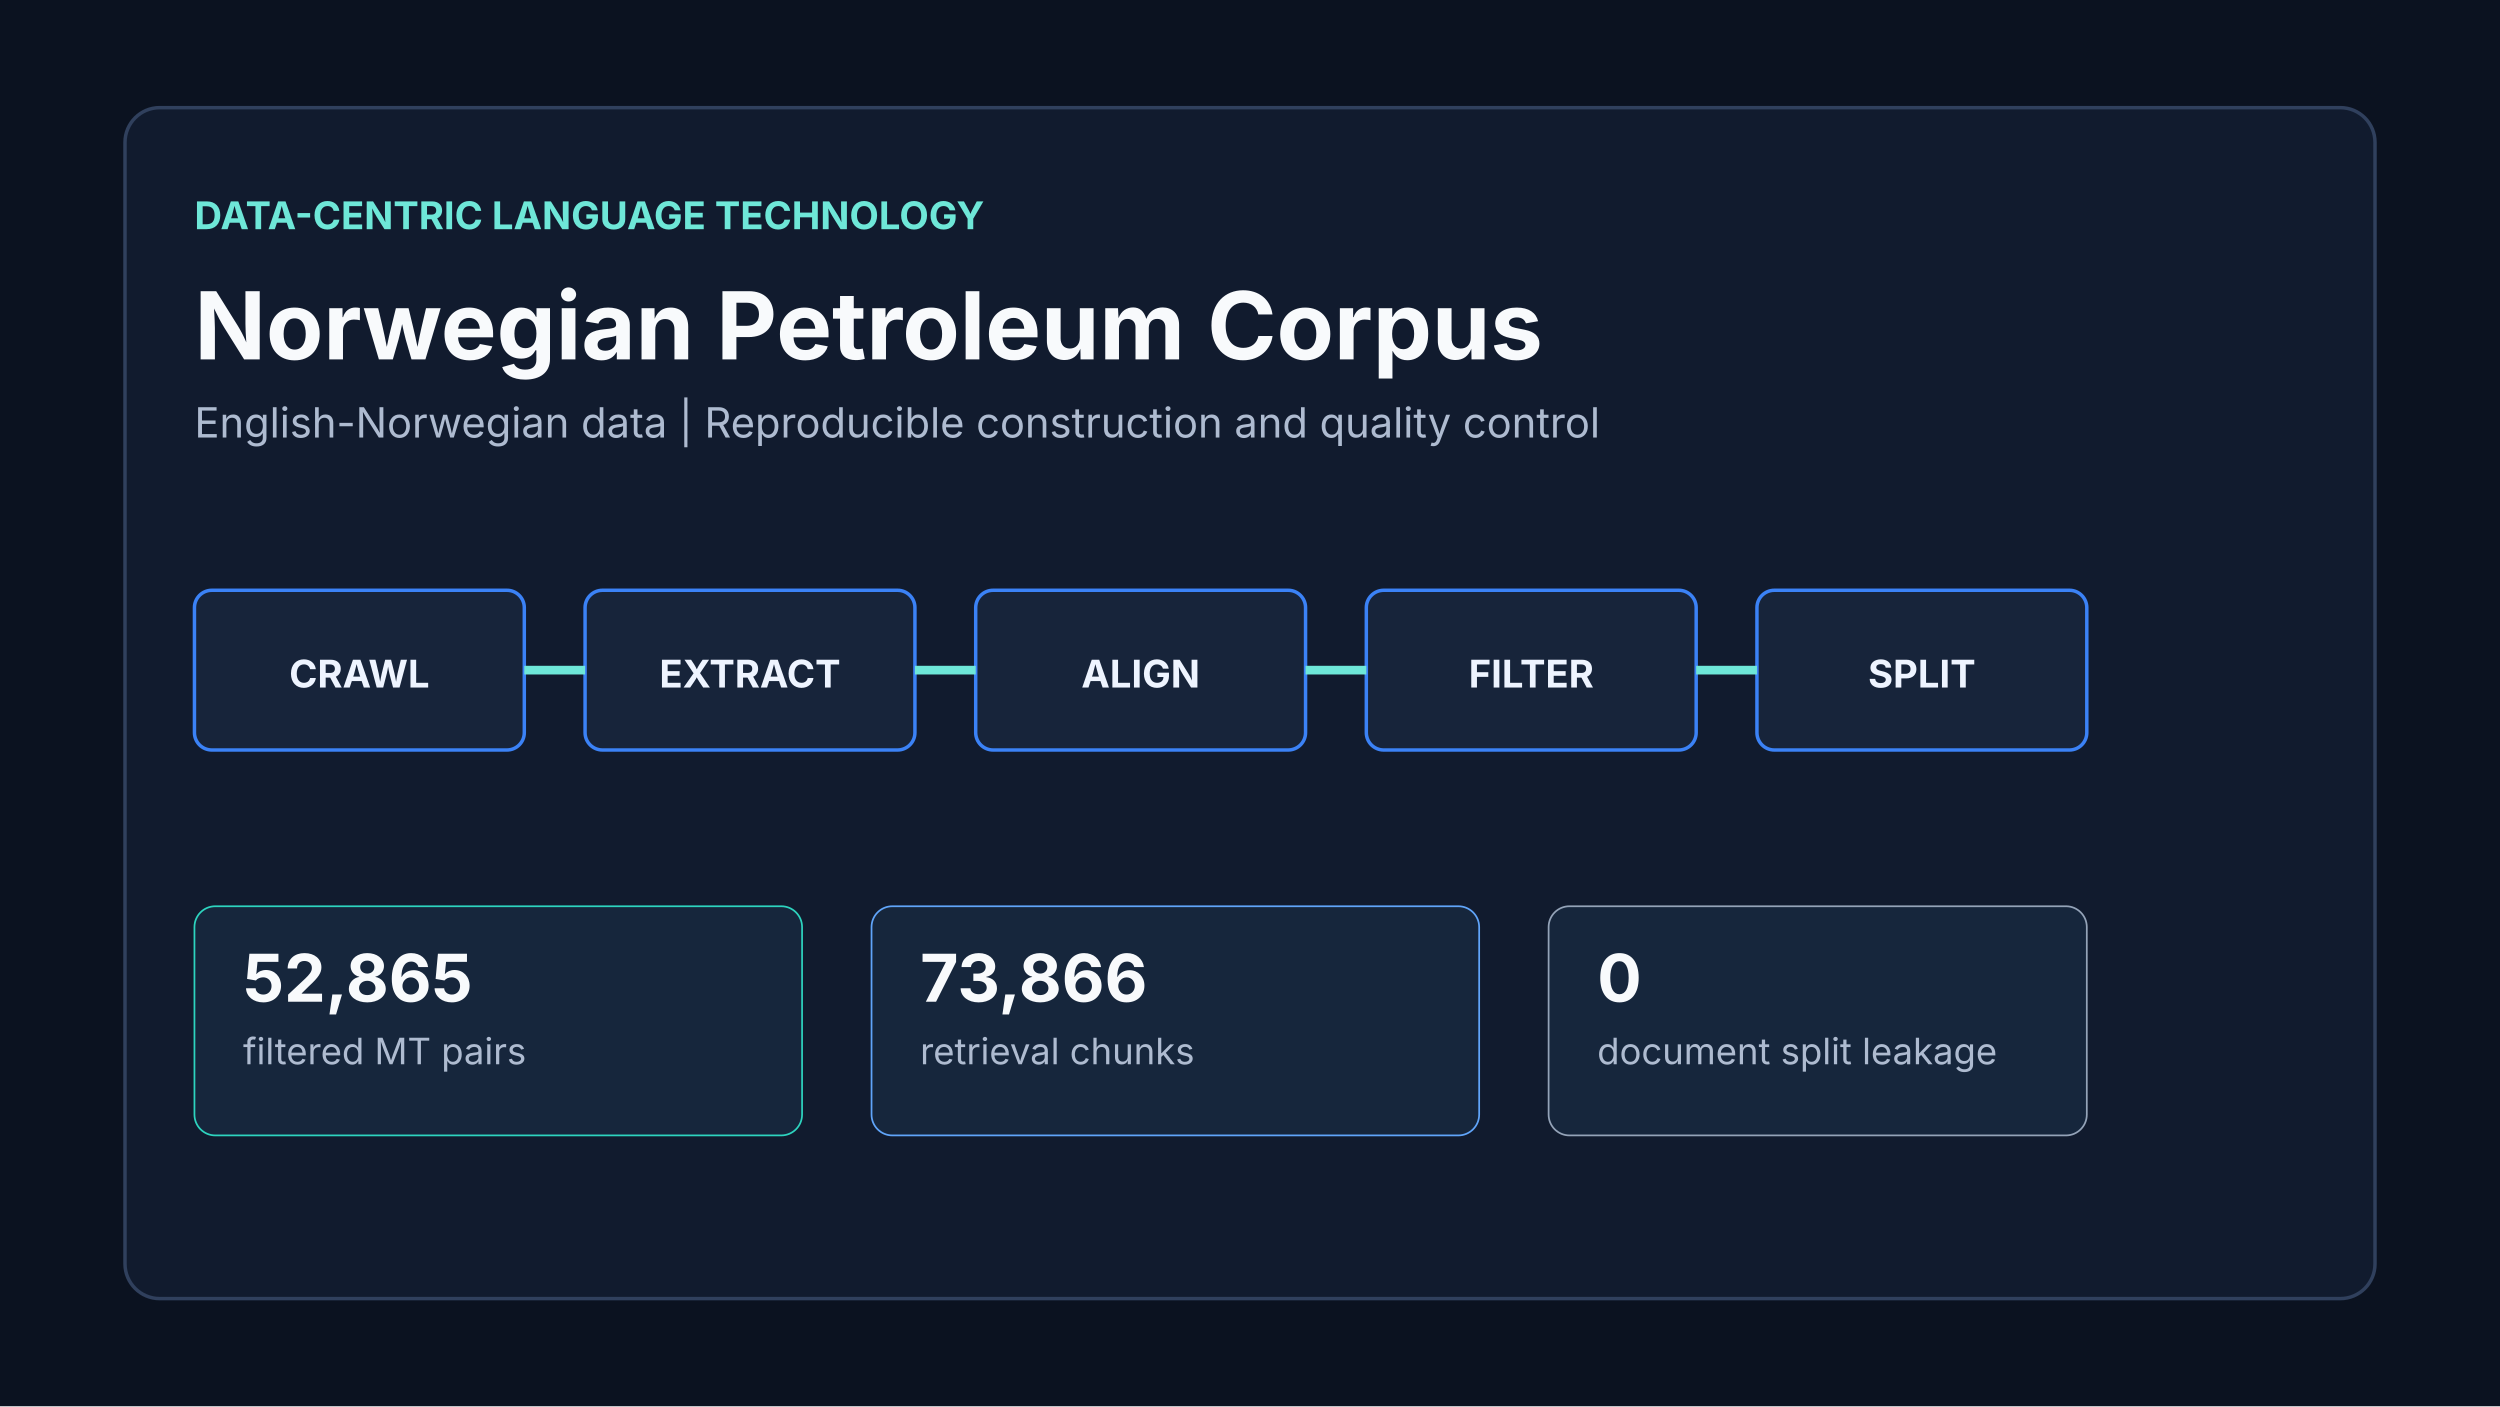
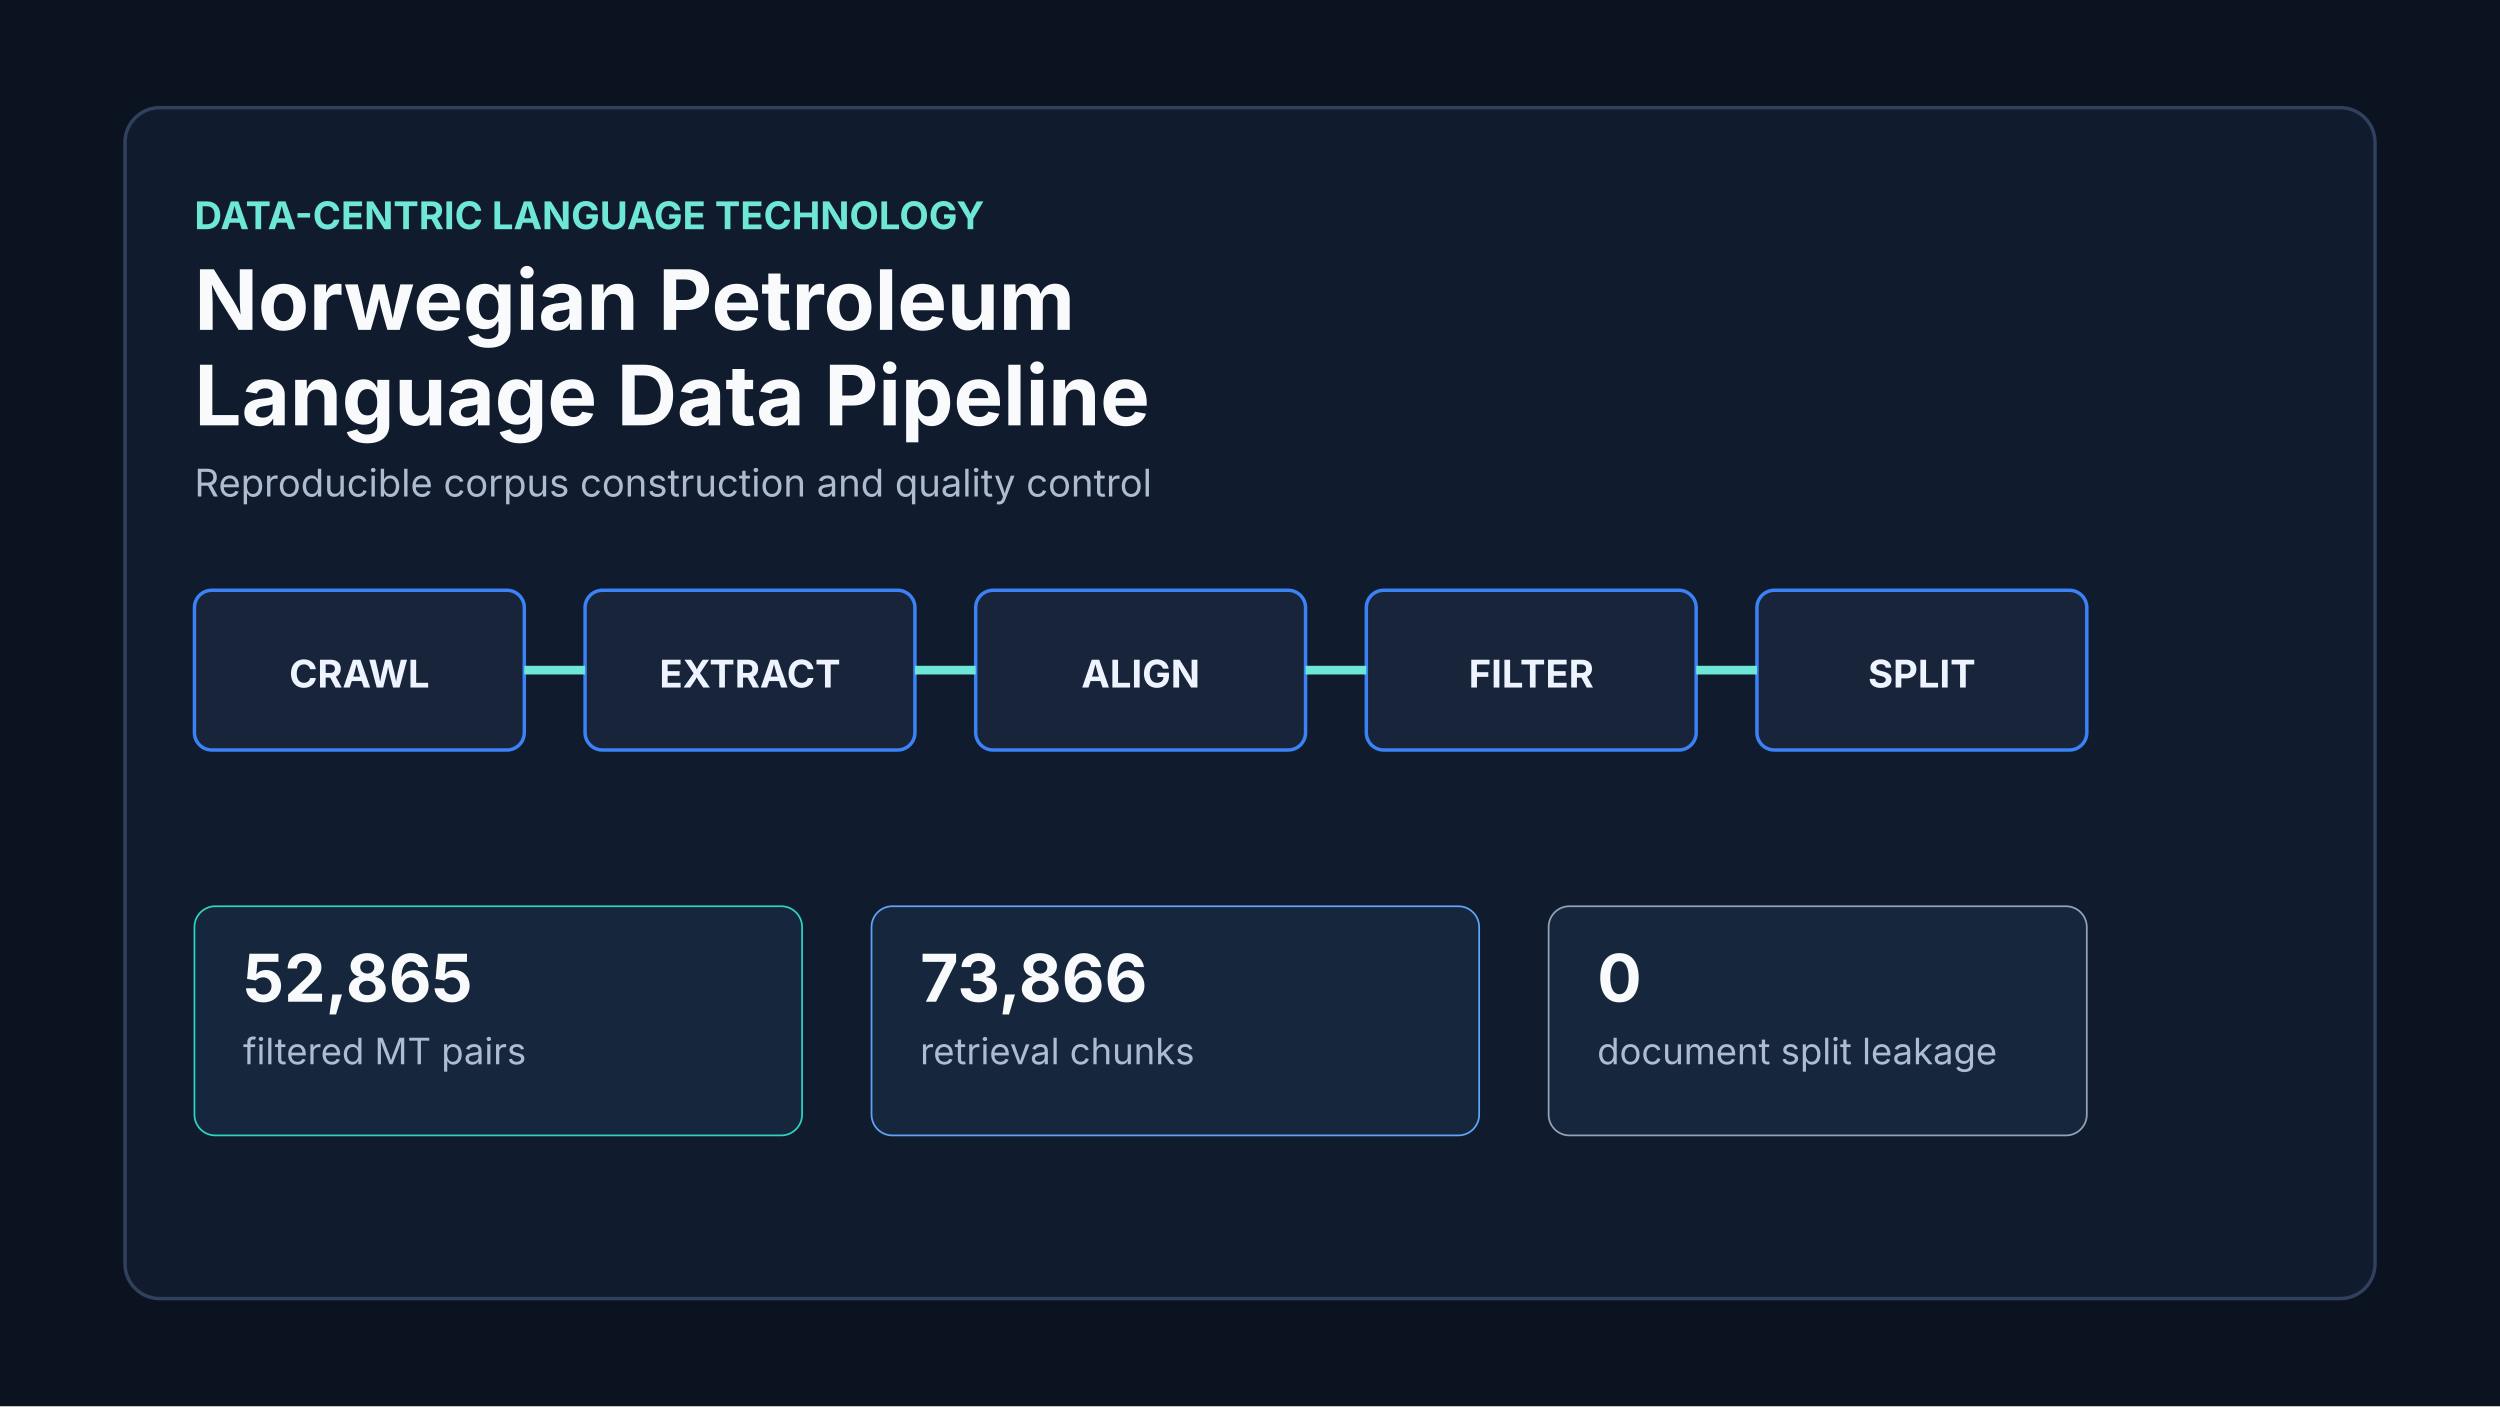
<svg xmlns="http://www.w3.org/2000/svg" viewBox="0 0 1440 810" role="img" aria-labelledby="title desc">
  <rect width="1440" height="810" fill="#0b1220" />
  <rect x="72" y="62" width="1296" height="686" rx="20" fill="#111b2e" stroke="#30405d" stroke-width="2" />
  <text x="112" y="132" fill="#6ee7d8" font-family="Inter,Arial,sans-serif" font-size="22" font-weight="700">DATA-CENTRIC LANGUAGE TECHNOLOGY</text>
-   <text x="112" y="207" fill="#f8fafc" font-family="Inter,Arial,sans-serif" font-size="54" font-weight="750">Norwegian Petroleum Corpus</text>
-   <text x="112" y="252" fill="#aebbd0" font-family="Inter,Arial,sans-serif" font-size="24">English-Norwegian data | Reproducible construction and quality control</text>
+   <text x="112" y="190" fill="#f8fafc" font-family="Inter,Arial,sans-serif" font-size="48" font-weight="750">Norwegian Petroleum</text>
+   <text x="112" y="245" fill="#f8fafc" font-family="Inter,Arial,sans-serif" font-size="48" font-weight="750">Language Data Pipeline</text>
+   <text x="112" y="286" fill="#aebbd0" font-family="Inter,Arial,sans-serif" font-size="22">Reproducible corpus construction and quality control</text>
  <g transform="translate(112 340)" font-family="Inter,Arial,sans-serif">
    <g fill="#17243a" stroke="#3b82f6" stroke-width="2">
      <rect width="190" height="92" rx="10" />
      <rect x="225" width="190" height="92" rx="10" />
      <rect x="450" width="190" height="92" rx="10" />
      <rect x="675" width="190" height="92" rx="10" />
      <rect x="900" width="190" height="92" rx="10" />
    </g>
    <g fill="#eef4ff" font-size="22" font-weight="700" text-anchor="middle">
      <text x="95" y="56">CRAWL</text>
      <text x="320" y="56">EXTRACT</text>
      <text x="545" y="56">ALIGN</text>
      <text x="770" y="56">FILTER</text>
      <text x="995" y="56">SPLIT</text>
    </g>
    <g stroke="#6ee7d8" stroke-width="5">
      <path d="M190 46h35" />
      <path d="M415 46h35" />
      <path d="M640 46h35" />
      <path d="M865 46h35" />
    </g>
  </g>
  <g transform="translate(112 522)" font-family="Inter,Arial,sans-serif">
    <rect width="350" height="132" rx="12" fill="#16263c" stroke="#2dd4bf" />
    <rect x="390" width="350" height="132" rx="12" fill="#16263c" stroke="#60a5fa" />
    <rect x="780" width="310" height="132" rx="12" fill="#16263c" stroke="#94a3b8" />
    <text x="28" y="55" fill="#f8fafc" font-size="38" font-weight="750">52,865</text>
    <text x="28" y="91" fill="#aebbd0" font-size="21">filtered MT pairs</text>
    <text x="418" y="55" fill="#f8fafc" font-size="38" font-weight="750">73,866</text>
    <text x="418" y="91" fill="#aebbd0" font-size="21">retrieval chunks</text>
    <text x="808" y="55" fill="#f8fafc" font-size="38" font-weight="750">0</text>
    <text x="808" y="91" fill="#aebbd0" font-size="21">document split leakage</text>
  </g>
</svg>
